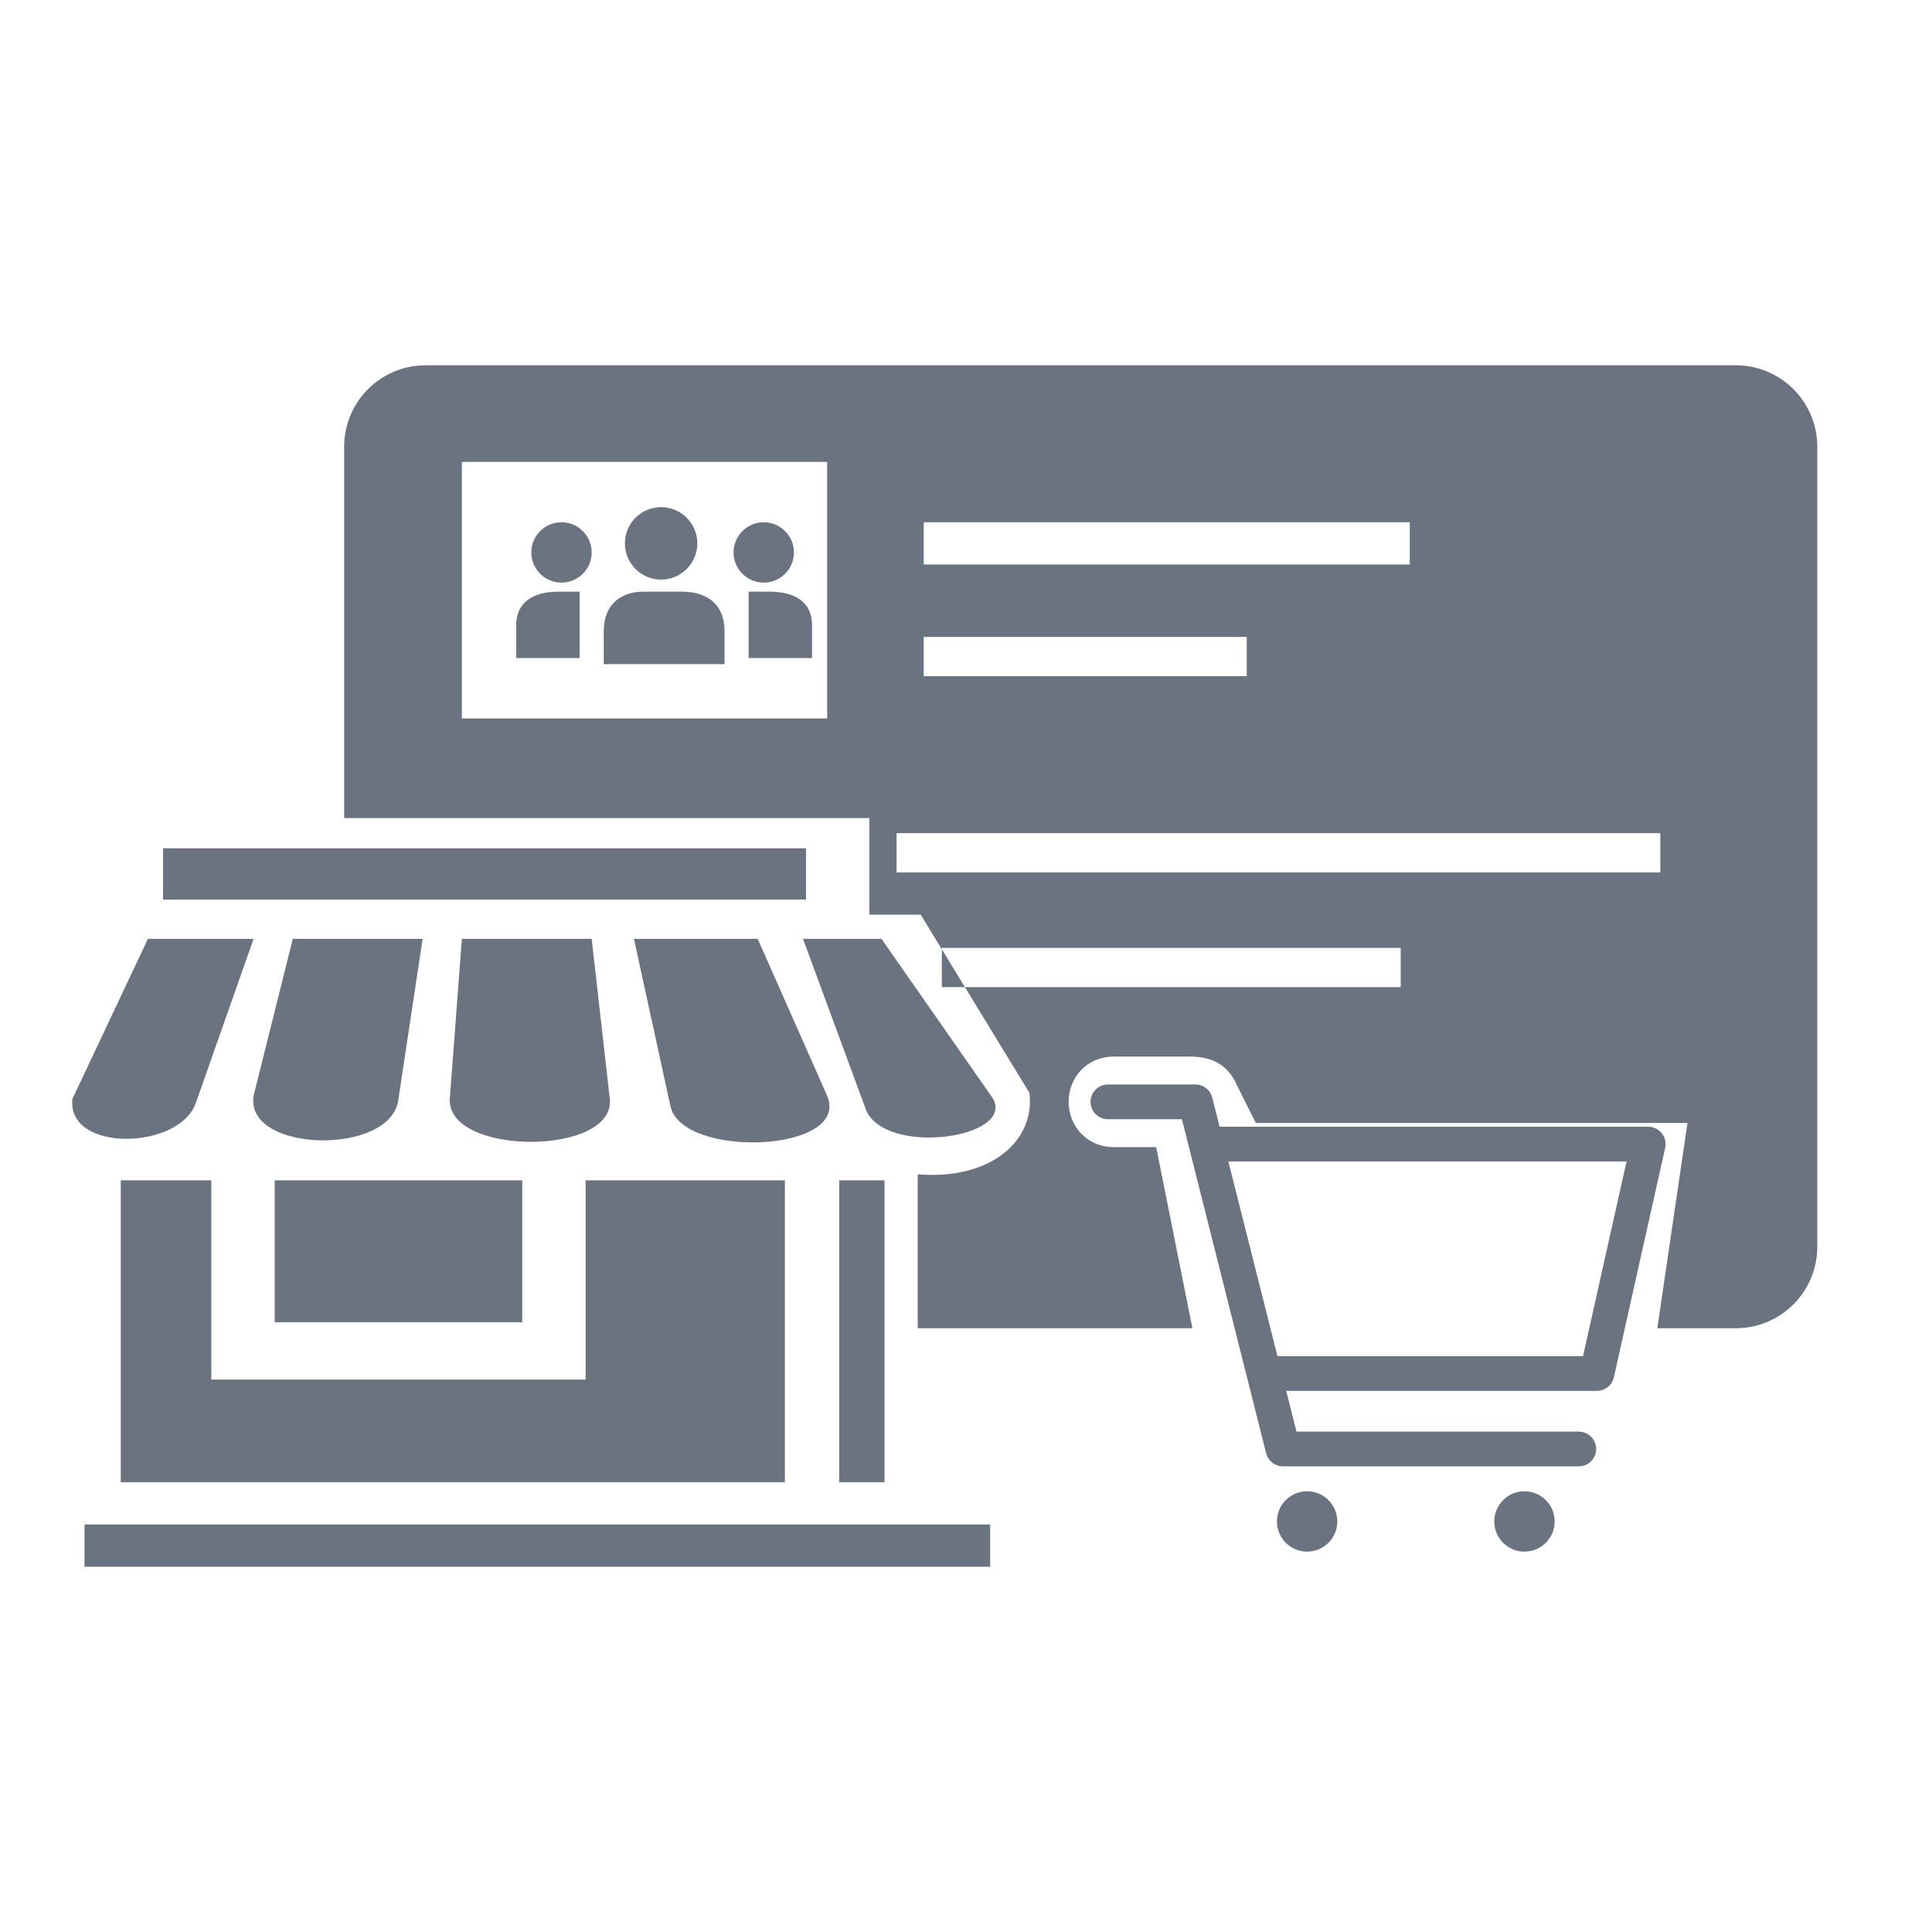
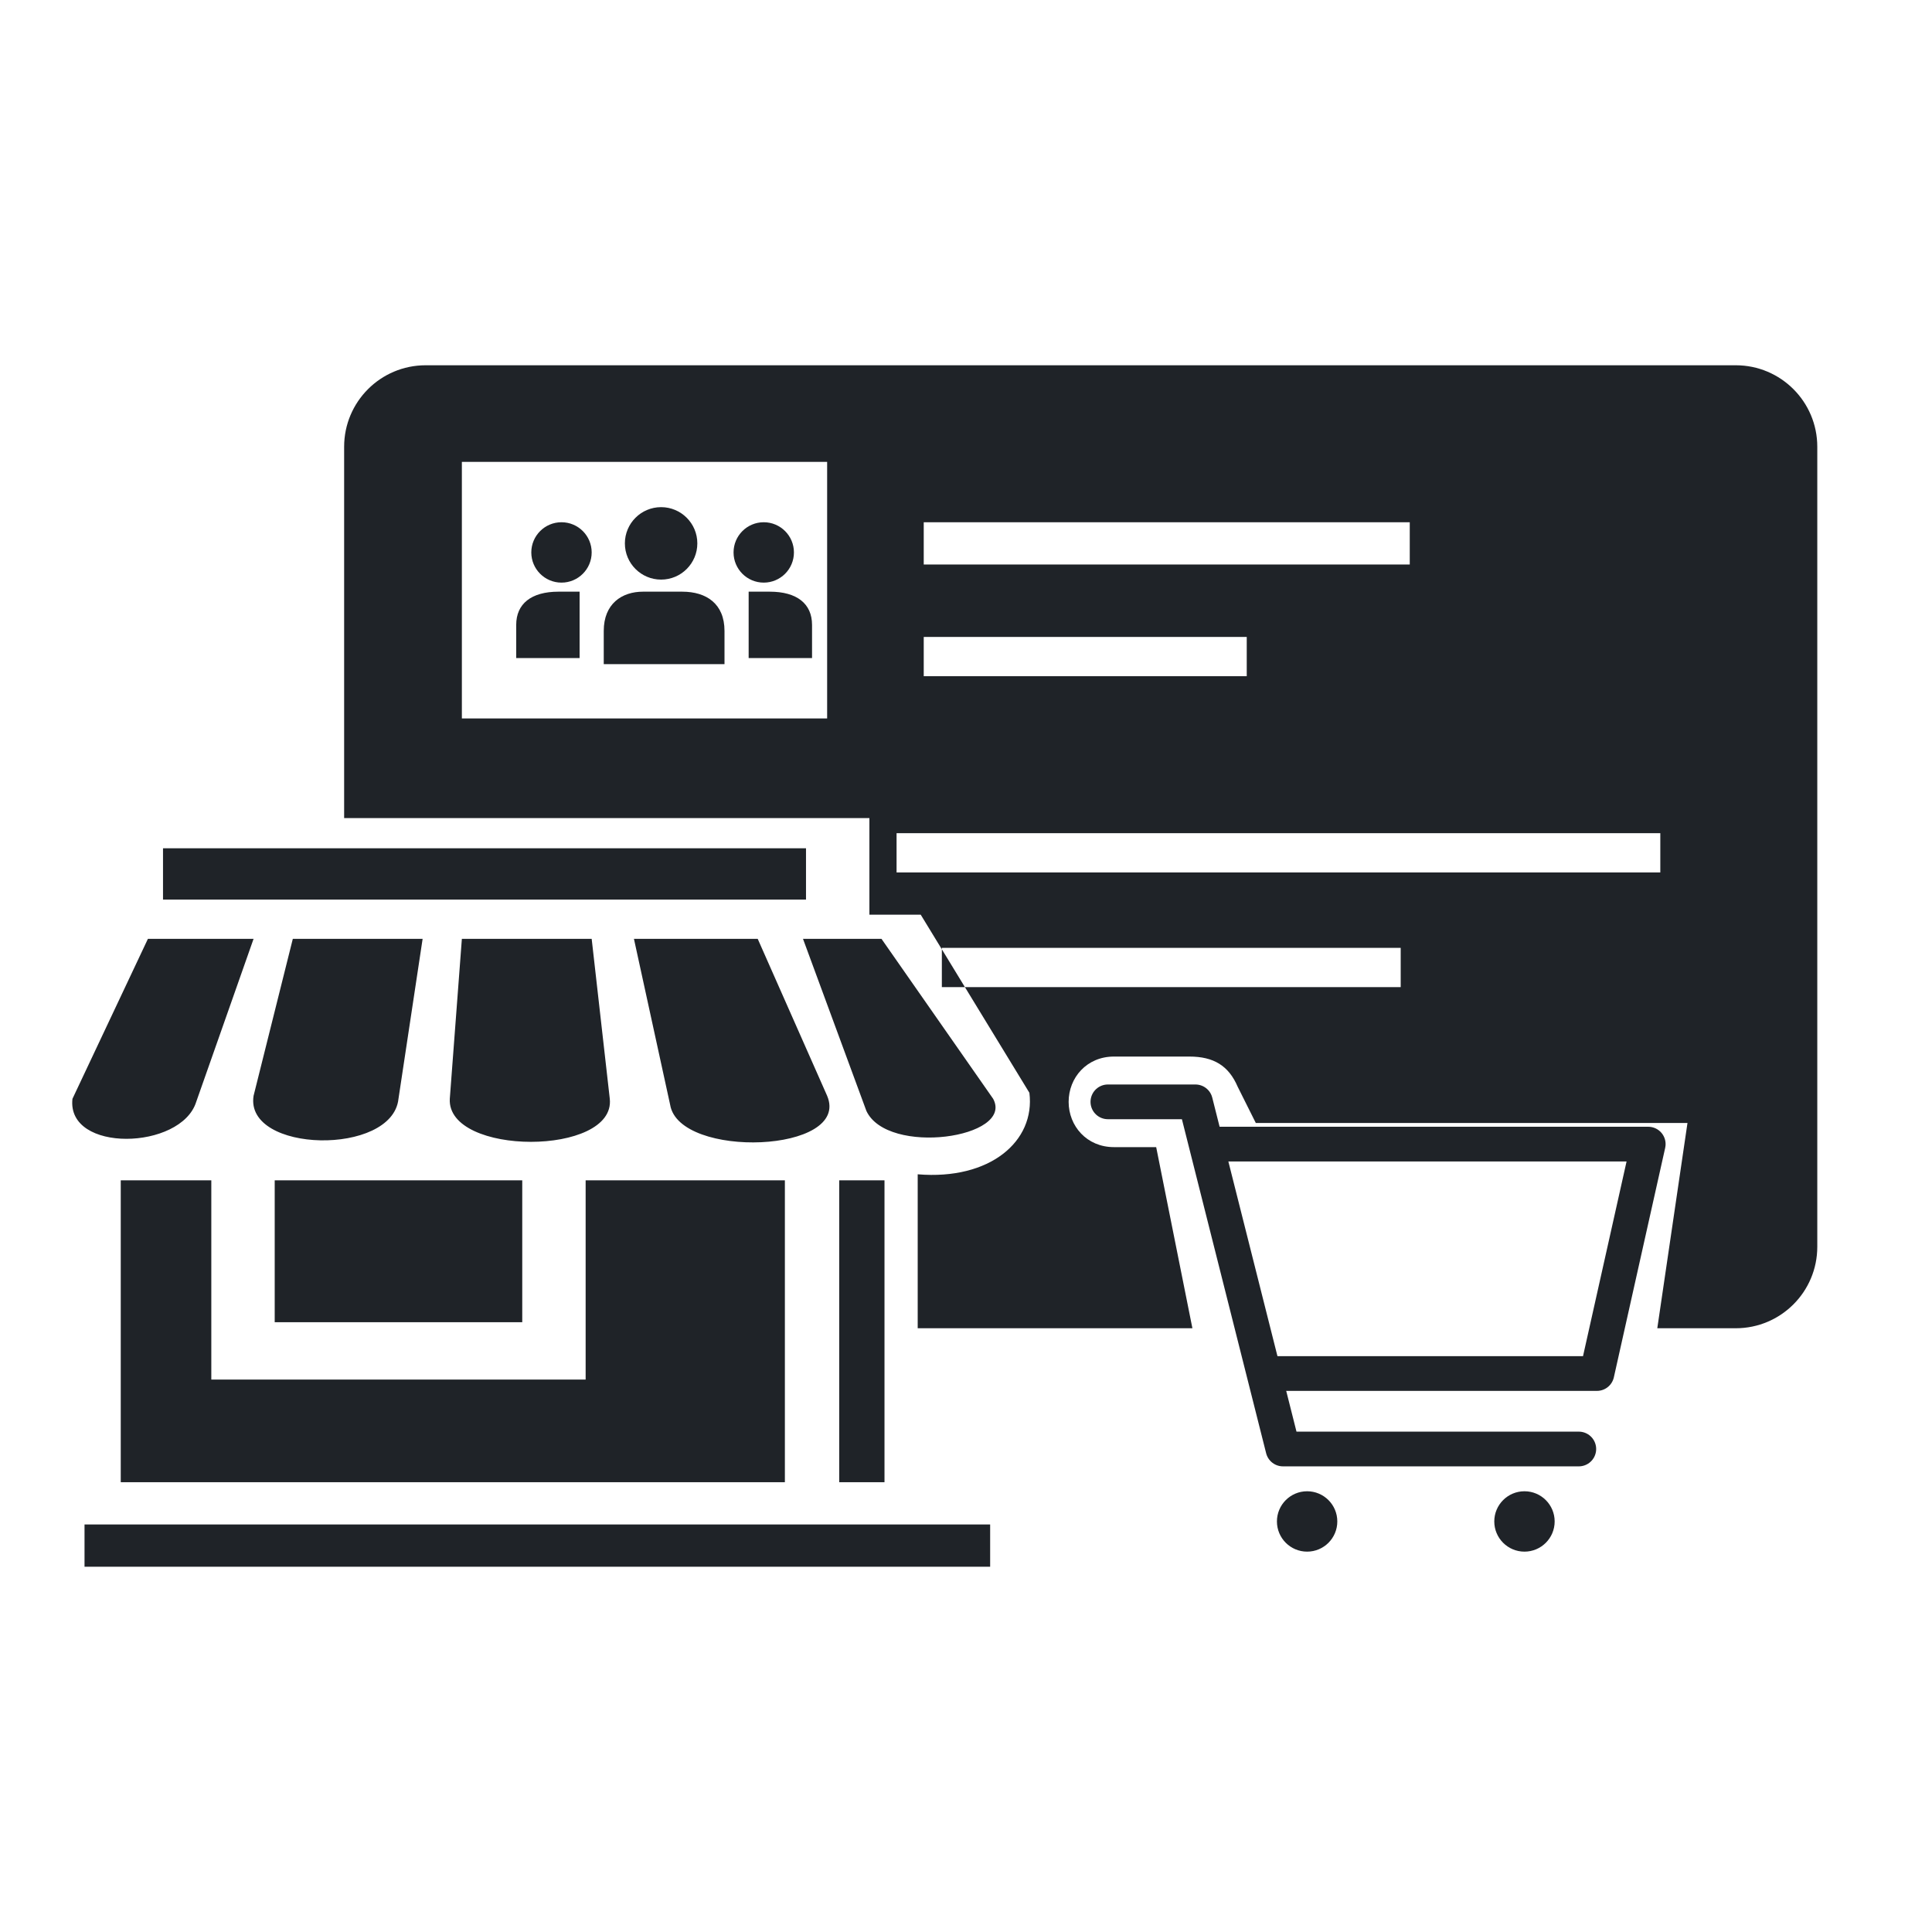
- <svg xmlns="http://www.w3.org/2000/svg" viewBox="0 0 64 64" color="#6b7280">
+ <svg xmlns="http://www.w3.org/2000/svg" viewBox="0 0 64 64" color="#1f2328">
+   <style>:root{color:#1f2328}@media(prefers-color-scheme:dark){:root{color:#f0f6fc}}</style>
  <path fill="currentColor" fill-rule="evenodd" d="M14.1 12.1h43.4a2.7 2.7 0 0 1 2.7 2.7v26.5a2.7 2.7 0 0 1-2.7 2.7h-2.6l1-6.8H41.6l-.6-1.2c-.3-.7-.8-1-1.6-1h-2.5c-.9 0-1.5.7-1.5 1.5s.6 1.5 1.5 1.5h1.4l1.2 6h-9.1v-5.1c2.4.2 3.9-1.1 3.7-2.7l-3.6-5.9h-1.7v-3.2H11.4V14.8a2.7 2.7 0 0 1 2.7-2.7Zm1.2 3.2v8.5h12.1v-8.5Zm15.3 2v1.4h16.1v-1.4Zm0 3.8v1.3h10.7v-1.3Zm-.9 6.5v1.3H55v-1.3Zm1.5 3.8v1.3h15.2v-1.3Z" />
  <path fill="currentColor" d="M23.1 18a1.2 1.2 0 1 1-2.4 0 1.2 1.2 0 0 1 2.4 0Zm-4.5 1.3a1 1 0 1 1 0-2 1 1 0 0 1 0 2Zm6.7 0a1 1 0 1 1 0-2 1 1 0 0 1 0 2ZM20 22v-1.1c0-.9.6-1.3 1.3-1.3h1.3c.8 0 1.4.4 1.4 1.3V22Zm-2.9-1.3c0-.7.5-1.1 1.4-1.1h.7v2.2h-2.1Zm7.7-1.1h.7c.9 0 1.4.4 1.4 1.1v1.1h-2.1Z" />
  <path fill="currentColor" d="M5.4 28.1h21.3v1.7H5.4Zm-.5 3h3.5l-1.9 5.4c-.5 1.6-4.3 1.7-4.1-.1Zm4.8 0H14l-.8 5.3c-.2 1.9-5.1 1.8-4.8-.1Zm5.6 0h4.3l.6 5.3c.2 1.9-5.4 1.9-5.3 0Zm5.7 0h4.1l2.3 5.2c.8 1.9-4.9 2.1-5.2.3Zm5.6 0h2.6l3.7 5.3c.7 1.3-3.5 1.9-4.2.4Z" />
  <path fill="currentColor" fill-rule="evenodd" d="M4 39.1h3v6.6h12.4v-6.6H26v10H4Zm5.1 0h8.2v4.7H9.1Z" />
  <path fill="currentColor" d="M27.8 39.1h1.5v10h-1.5Zm-25 11.4h30v1.4h-30Z" />
  <g fill="none" stroke="currentColor" stroke-width="1.15" stroke-linecap="round" stroke-linejoin="round">
    <path d="M36.7 36.5h2.9L42.5 48h9.8" />
    <path d="M40.2 37.9h14.4l-1.7 7.6H42.1" />
  </g>
  <circle cx="43.3" cy="50.4" r="1" fill="currentColor" />
  <circle cx="50.5" cy="50.4" r="1" fill="currentColor" />
</svg>
